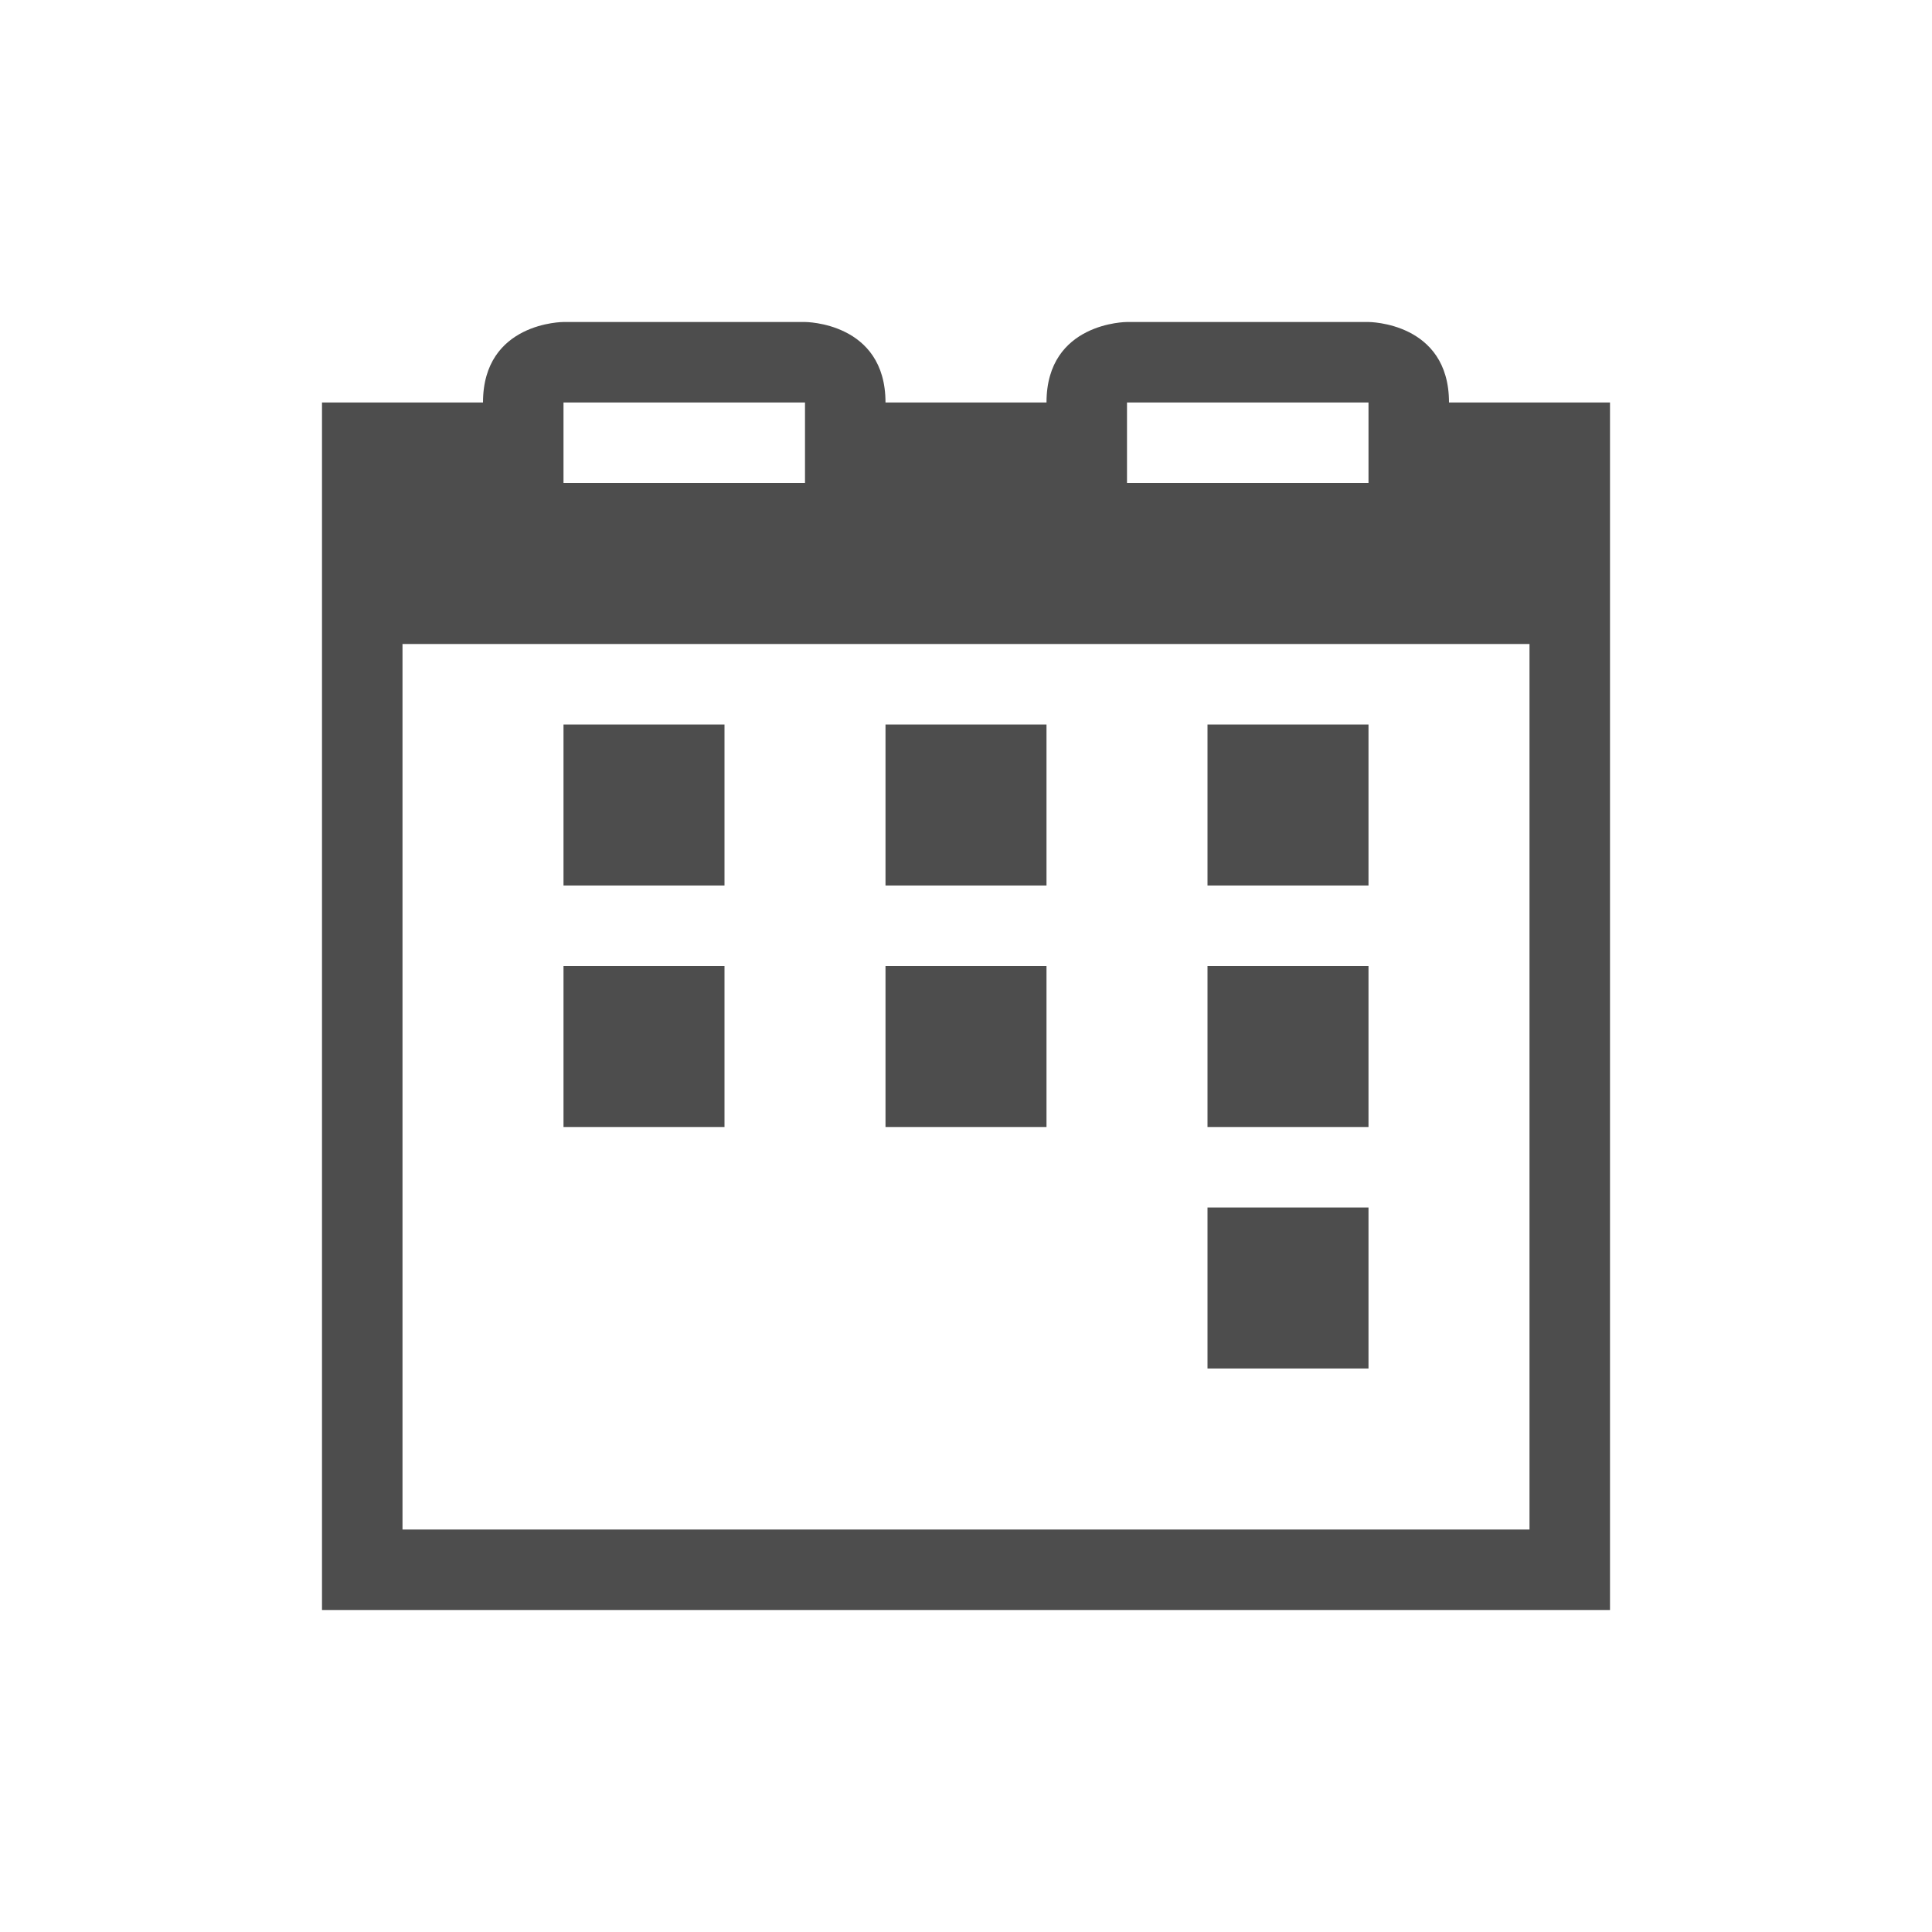
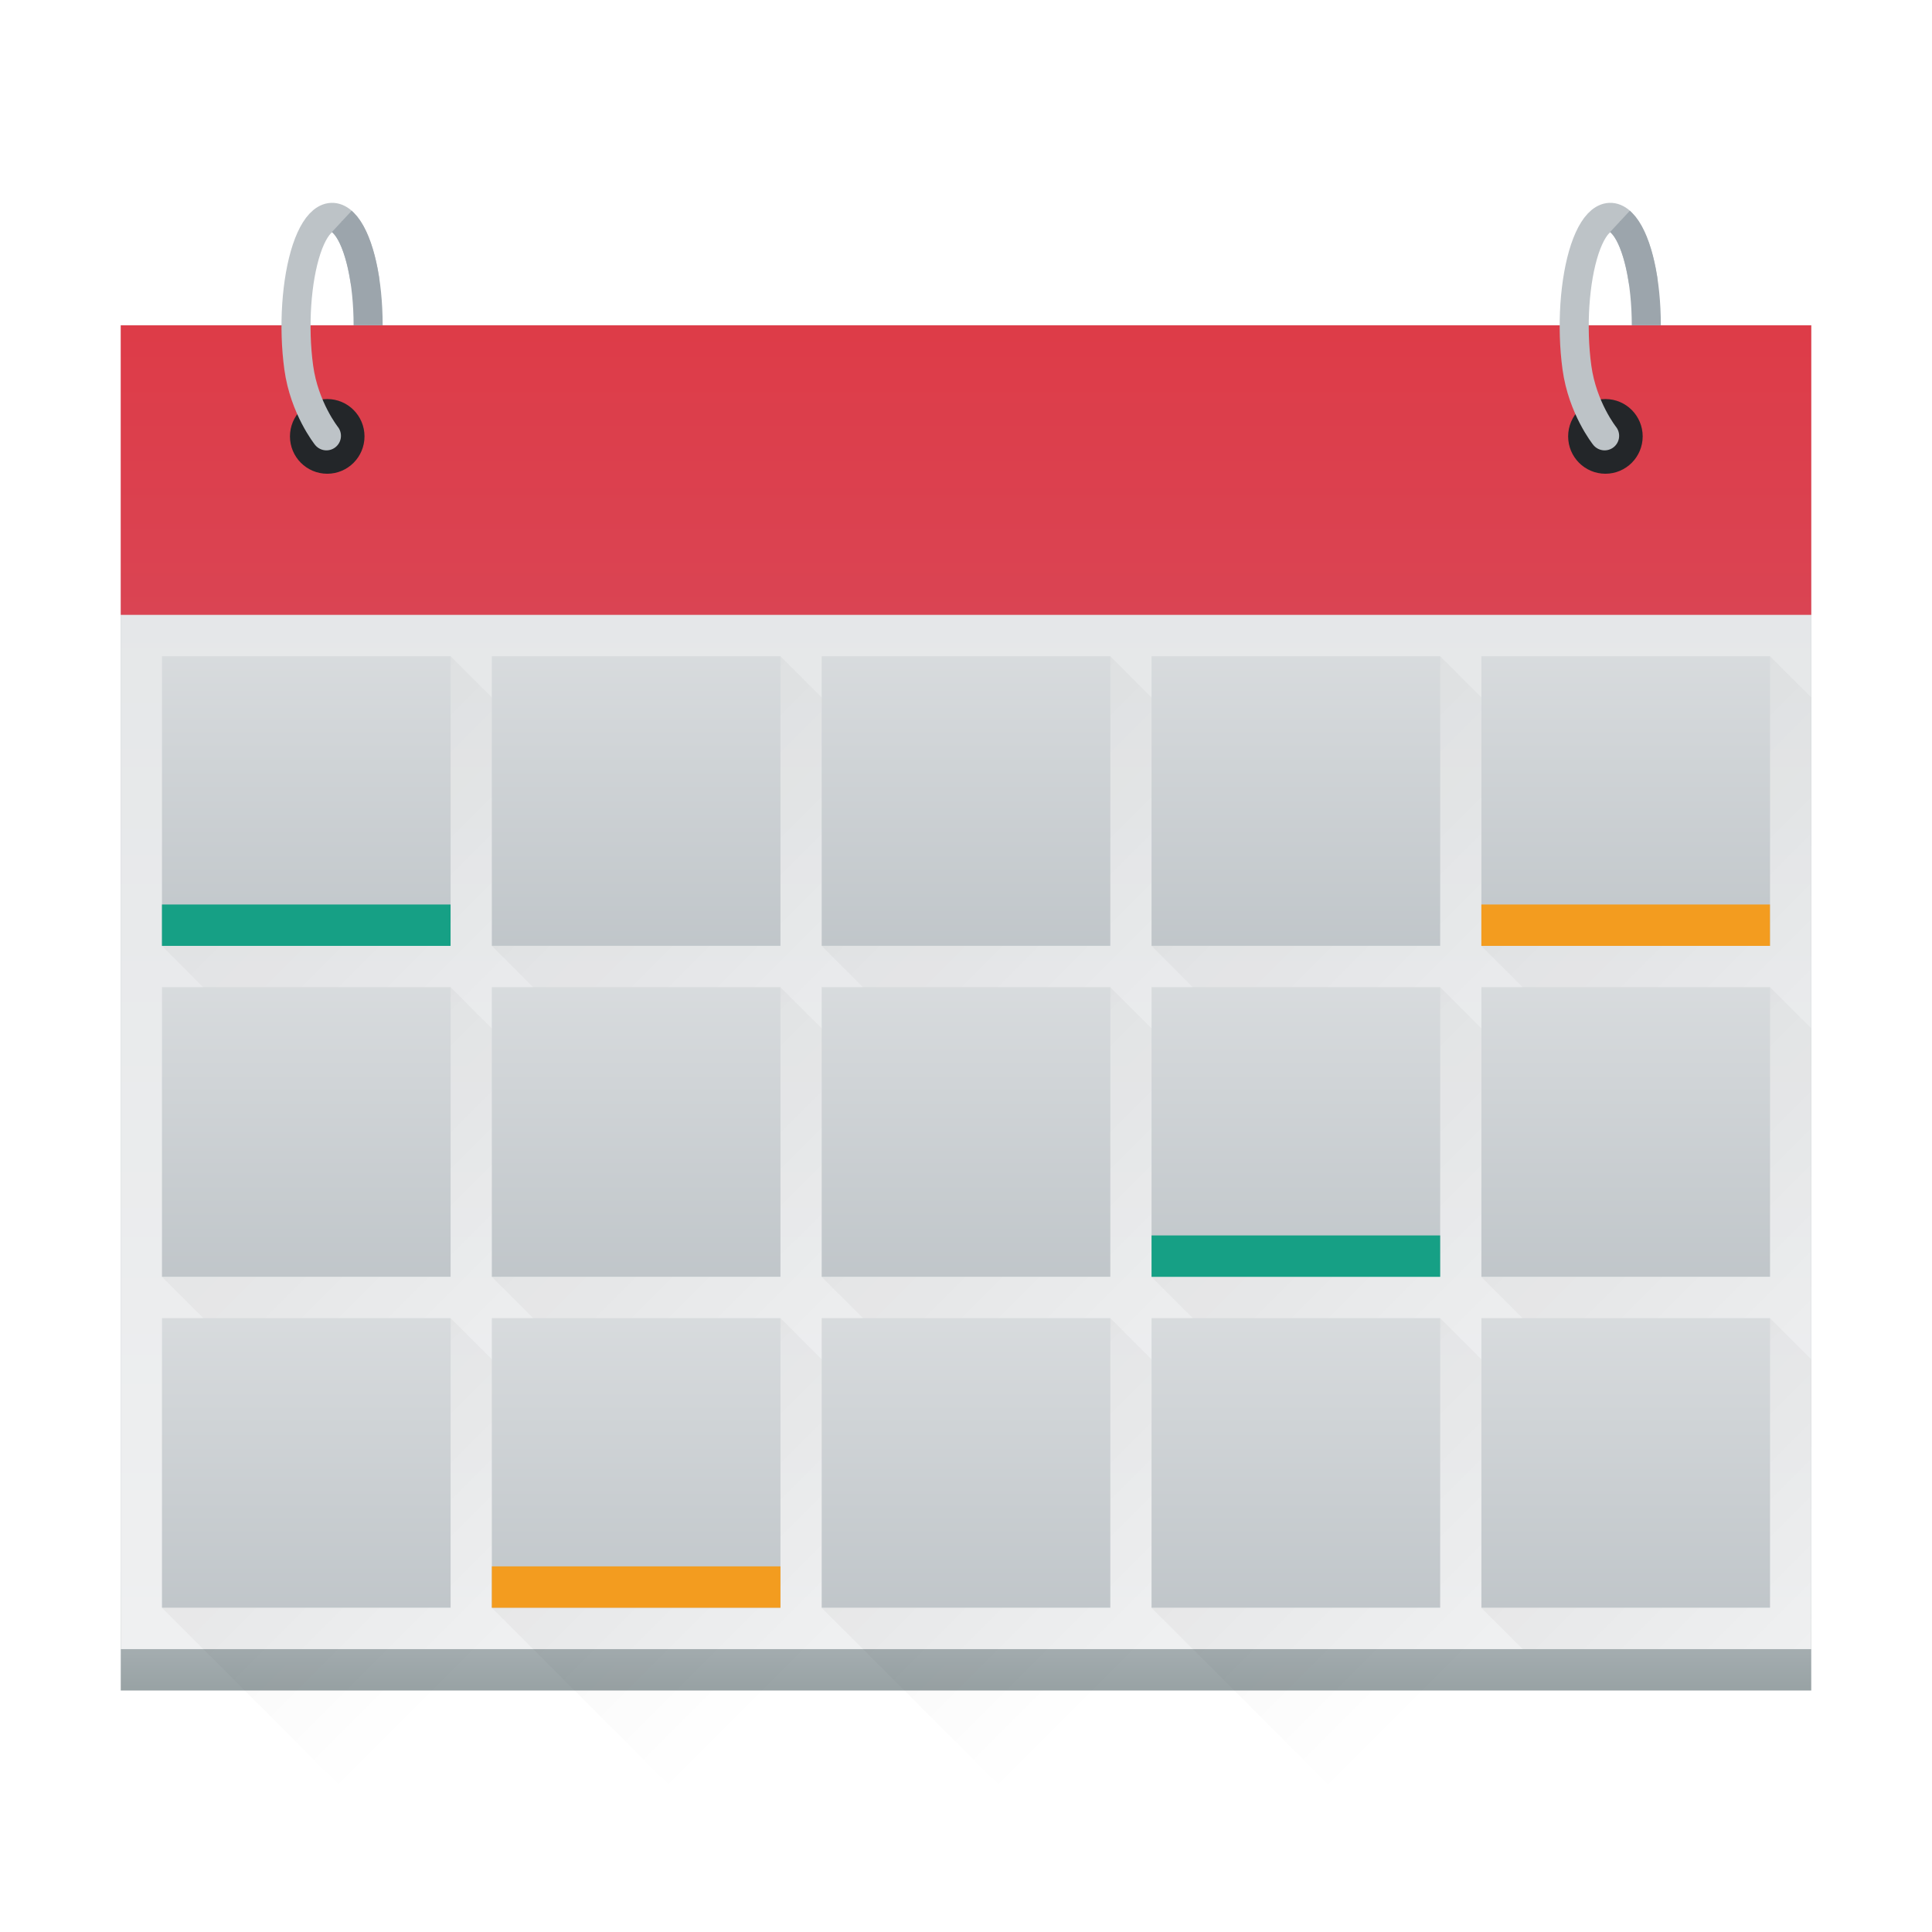
- <svg xmlns="http://www.w3.org/2000/svg" viewBox="0 0 24 24">
-   <defs id="defs3051">
-     <style type="text/css" id="current-color-scheme">
-       .ColorScheme-Text {
-         color:#4d4d4d;
-       }
-       </style>
+ <svg xmlns="http://www.w3.org/2000/svg" xmlns:xlink="http://www.w3.org/1999/xlink" viewBox="0 0 24 24">
+   <defs>
+     <linearGradient id="e">
+       <stop offset="0" stop-opacity=".677" />
+       <stop offset="1" stop-opacity="0" />
+     </linearGradient>
+     <linearGradient id="f" x1="24" x2="24" y1="292" y2="287" gradientTransform="matrix(.5122 0 0 .5139 -.03658513 -128.0318)" gradientUnits="userSpaceOnUse" xlink:href="#a" />
+     <linearGradient id="a">
+       <stop offset="0" stop-color="#7f8c8d" />
+       <stop offset="1" stop-color="#bdc3c7" />
+     </linearGradient>
+     <linearGradient id="g" x1="24" x2="24" y1="289" y2="161" gradientTransform="matrix(.5122 0 0 .5139 -.03658513 -128.0318)" gradientUnits="userSpaceOnUse" xlink:href="#b" />
+     <linearGradient id="b">
+       <stop offset="0" stop-color="#eff0f1" />
+       <stop offset="1" stop-color="#bdc3c7" />
+     </linearGradient>
+     <linearGradient id="w" x1="24" x2="24" y1="264" y2="225" gradientTransform="matrix(.5122 0 0 .5139 -.03658513 -128.0318)" gradientUnits="userSpaceOnUse" xlink:href="#c" />
+     <linearGradient id="c">
+       <stop offset="0" stop-color="#da4453" />
+       <stop offset="1" stop-color="#ed1515" />
+     </linearGradient>
+     <linearGradient id="d">
+       <stop offset="0" stop-color="#bdc3c7" />
+       <stop offset="1" stop-color="#eff0f1" />
+     </linearGradient>
+     <linearGradient id="x" x1="8" x2="8" y1="273" y2="258" gradientUnits="userSpaceOnUse" xlink:href="#d" />
+     <linearGradient id="y" x1="8" x2="8" y1="273" y2="258" gradientTransform="translate(32 .00000918)" gradientUnits="userSpaceOnUse" xlink:href="#d" />
+     <linearGradient id="z" x1="8" x2="8" y1="273" y2="258" gradientTransform="translate(8 .0000023)" gradientUnits="userSpaceOnUse" xlink:href="#d" />
+     <linearGradient id="A" x1="8" x2="8" y1="273" y2="258" gradientTransform="translate(16 .00000459)" gradientUnits="userSpaceOnUse" xlink:href="#d" />
+     <linearGradient id="B" x1="8" x2="8" y1="273" y2="258" gradientTransform="translate(24 .00000689)" gradientUnits="userSpaceOnUse" xlink:href="#d" />
+     <linearGradient id="H" x1="8" x2="8" y1="273" y2="258" gradientTransform="translate(-3.3e-7 8.000002)" gradientUnits="userSpaceOnUse" xlink:href="#d" />
+     <linearGradient id="I" x1="8" x2="8" y1="273" y2="258" gradientTransform="translate(32 8.000011)" gradientUnits="userSpaceOnUse" xlink:href="#d" />
+     <linearGradient id="J" x1="8" x2="8" y1="273" y2="258" gradientTransform="translate(8 8.000004)" gradientUnits="userSpaceOnUse" xlink:href="#d" />
+     <linearGradient id="K" x1="8" x2="8" y1="273" y2="258" gradientTransform="translate(16 8.000007)" gradientUnits="userSpaceOnUse" xlink:href="#d" />
+     <linearGradient id="L" x1="8" x2="8" y1="273" y2="258" gradientTransform="translate(24 8.000009)" gradientUnits="userSpaceOnUse" xlink:href="#d" />
+     <linearGradient id="C" x1="8" x2="8" y1="273" y2="258" gradientTransform="translate(-3.3e-7 8.000002)" gradientUnits="userSpaceOnUse" xlink:href="#d" />
+     <linearGradient id="D" x1="8" x2="8" y1="273" y2="258" gradientTransform="translate(32 8.000011)" gradientUnits="userSpaceOnUse" xlink:href="#d" />
+     <linearGradient id="E" x1="8" x2="8" y1="273" y2="258" gradientTransform="translate(8 8.000004)" gradientUnits="userSpaceOnUse" xlink:href="#d" />
+     <linearGradient id="F" x1="8" x2="8" y1="273" y2="258" gradientTransform="translate(16 8.000007)" gradientUnits="userSpaceOnUse" xlink:href="#d" />
+     <linearGradient id="G" x1="8" x2="8" y1="273" y2="258" gradientTransform="translate(24 8.000009)" gradientUnits="userSpaceOnUse" xlink:href="#d" />
+     <linearGradient id="t" x1="-7.056" x2="6.11" y1="-.903" y2="12.264" gradientUnits="userSpaceOnUse" xlink:href="#e" />
+     <linearGradient id="h" x1="-7.056" x2="6.11" y1="-.903" y2="12.264" gradientUnits="userSpaceOnUse" xlink:href="#e" />
+     <linearGradient id="i" x1="-7.056" x2="6.11" y1="-.903" y2="12.264" gradientUnits="userSpaceOnUse" xlink:href="#e" />
+     <linearGradient id="j" x1="-7.056" x2="6.11" y1="-.903" y2="12.264" gradientUnits="userSpaceOnUse" xlink:href="#e" />
+     <linearGradient id="k" x1="-7.056" x2="6.11" y1="-.903" y2="12.264" gradientTransform="translate(16.39024)" gradientUnits="userSpaceOnUse" xlink:href="#e" />
+     <linearGradient id="u" x1="-7.056" x2="6.11" y1="-.903" y2="12.264" gradientUnits="userSpaceOnUse" xlink:href="#e" />
+     <linearGradient id="l" x1="-7.056" x2="6.11" y1="-.903" y2="12.264" gradientTransform="translate(16.39024 4.111222)" gradientUnits="userSpaceOnUse" xlink:href="#e" />
+     <linearGradient id="s" x1="-7.056" x2="6.11" y1="-.903" y2="12.264" gradientUnits="userSpaceOnUse" xlink:href="#e" />
+     <linearGradient id="m" x1="-7.056" x2="6.11" y1="-.903" y2="12.264" gradientTransform="translate(16.39024 8.222442)" gradientUnits="userSpaceOnUse" xlink:href="#e" />
+     <linearGradient id="n" x1="-7.056" x2="6.11" y1="-.903" y2="12.264" gradientUnits="userSpaceOnUse" xlink:href="#e" />
+     <linearGradient id="o" x1="-7.056" x2="6.11" y1="-.903" y2="12.264" gradientUnits="userSpaceOnUse" xlink:href="#e" />
+     <linearGradient id="p" x1="-7.056" x2="6.11" y1="-.903" y2="12.264" gradientUnits="userSpaceOnUse" xlink:href="#e" />
+     <linearGradient id="q" x1="-7.056" x2="6.11" y1="-.903" y2="12.264" gradientUnits="userSpaceOnUse" xlink:href="#e" />
+     <linearGradient id="v" x1="-7.056" x2="6.11" y1="-.903" y2="12.264" gradientUnits="userSpaceOnUse" xlink:href="#e" />
+     <linearGradient id="r" x1="-7.056" x2="6.11" y1="-.903" y2="12.264" gradientUnits="userSpaceOnUse" xlink:href="#e" />
  </defs>
-   <path style="fill:currentColor;fill-opacity:1;stroke:none" d="m 7,4 c 0,0 -1,-3e-5 -1,1 l -2,0 0,3 0,11 0,1 16,0 0,-1 0,-11 0,-3 -2,0 C 18,4 17,4 17,4 l -3,0 c 0,0 -1,-3e-5 -1,1 L 11,5 C 11,4 10,4 10,4 L 7,4 Z m 0,1 3,0 0,1 -3,0 0,-1 z m 7,0 3,0 0,1 -3,0 0,-1 z M 5,8 19,8 19,19 5,19 5,8 Z m 2,1 0,2 2,0 0,-2 -2,0 z m 4,0 0,2 2,0 0,-2 -2,0 z m 4,0 0,2 2,0 0,-2 -2,0 z m -8,3 0,2 2,0 0,-2 -2,0 z m 4,0 0,2 2,0 0,-2 -2,0 z m 4,0 0,2 2,0 0,-2 -2,0 z m 0,3 0,2 2,0 0,-2 -2,0 z" class="ColorScheme-Text" />
+   <rect width="21" height="16.959" x="1.5" y="4.041" fill="url(#f)" paint-order="markers fill stroke" ry="0" />
+   <path fill="url(#g)" d="M1.5 4.041h21v16.445h-21z" paint-order="markers fill stroke" />
+   <path fill="url(#h)" d="M2.012 11.75l4.796 4.796 4.036-3.147-5.246-5.246-3.585 3.597z" opacity=".291" transform="translate(4.097561)" />
+   <path fill="url(#i)" d="M2.012 11.75l4.796 4.796 4.036-3.147-5.246-5.246-3.585 3.597z" opacity=".291" transform="translate(8.195123)" />
+   <path fill="url(#j)" d="M2.012 11.75l4.796 4.796 4.036-3.147-5.246-5.246-3.585 3.597z" opacity=".291" transform="translate(12.29268)" />
+   <path fill="url(#k)" d="M21.988 8.152L18.402 11.75 22.5 15.846V8.664z" opacity=".291" />
+   <path fill="url(#l)" d="M21.988 12.264l-3.586 3.598L22.5 19.957v-7.182z" opacity=".291" />
+   <path fill="url(#m)" d="M21.988 16.375l-3.586 3.598.514.514H22.5v-3.6z" opacity=".291" />
+   <path fill="url(#n)" d="M2.012 11.75l4.796 4.796 4.036-3.147-5.246-5.246-3.585 3.597z" opacity=".291" transform="translate(4.097561 4.111222)" />
+   <path fill="url(#o)" d="M2.012 11.75l4.796 4.796 4.036-3.147-5.246-5.246-3.585 3.597z" opacity=".291" transform="translate(0 4.111222)" />
+   <path fill="url(#p)" d="M2.012 11.75l4.796 4.796 4.036-3.147-5.246-5.246-3.585 3.597z" opacity=".291" transform="translate(0 8.222442)" />
+   <path fill="url(#q)" d="M2.012 11.75l4.796 4.796 4.036-3.147-5.246-5.246-3.585 3.597z" opacity=".291" transform="translate(4.097561 8.222442)" />
+   <path fill="url(#r)" d="M2.012 11.75l4.796 4.796 4.036-3.147-5.246-5.246-3.585 3.597z" opacity=".291" transform="translate(12.29268 8.222442)" />
+   <path fill="url(#s)" d="M2.012 11.75l4.796 4.796 4.036-3.147-5.246-5.246-3.585 3.597z" opacity=".291" transform="translate(8.195121 4.111222)" />
+   <path fill="url(#t)" d="M2.012 11.75l4.796 4.796 4.036-3.147-5.246-5.246-3.585 3.597z" opacity=".291" />
+   <path fill="url(#u)" d="M2.012 11.75l4.796 4.796 4.036-3.147-5.246-5.246-3.585 3.597z" opacity=".291" transform="translate(12.29268 4.111222)" />
+   <path fill="url(#v)" d="M2.012 11.75l4.796 4.796 4.036-3.147-5.246-5.246-3.585 3.597z" opacity=".29" transform="translate(8.195122 8.222442)" />
+   <path fill="url(#w)" d="M1.5 4.041h21v3.597h-21z" paint-order="markers fill stroke" />
+   <g stroke-dashoffset="24.945" stroke-linecap="square" stroke-linejoin="round" stroke-width=".1">
+     <path fill="url(#x)" d="M4 265h7v7h-7z" paint-order="markers fill stroke" transform="matrix(.5122 0 0 .5139 -.03658509 -128.0318)" />
+     <path fill="url(#y)" d="M36 265h7v7h-7z" paint-order="markers fill stroke" transform="matrix(.5122 0 0 .5139 -.03658509 -128.0318)" />
+     <path fill="url(#z)" d="M12 265h7v7h-7z" paint-order="markers fill stroke" transform="matrix(.5122 0 0 .5139 -.03658509 -128.0318)" />
+     <path fill="url(#A)" d="M20 265h7v7h-7z" paint-order="markers fill stroke" transform="matrix(.5122 0 0 .5139 -.03658509 -128.0318)" />
+     <path fill="url(#B)" d="M28 265h7v7h-7z" paint-order="markers fill stroke" transform="matrix(.5122 0 0 .5139 -.03658509 -128.0318)" />
+   </g>
+   <path fill="#16a085" d="M2.012 11.236h3.585v.514H2.012z" paint-order="markers fill stroke" />
+   <g stroke-dashoffset="24.945" stroke-linecap="square" stroke-linejoin="round" stroke-width=".1">
+     <path fill="url(#C)" d="M4 273h7v7h-7z" paint-order="markers fill stroke" transform="matrix(.5122 0 0 .5139 -.03658509 -128.0318)" />
+     <path fill="url(#D)" d="M36 273h7v7h-7z" paint-order="markers fill stroke" transform="matrix(.5122 0 0 .5139 -.03658509 -128.0318)" />
+     <path fill="url(#E)" d="M12 273h7v7h-7z" paint-order="markers fill stroke" transform="matrix(.5122 0 0 .5139 -.03658509 -128.0318)" />
+     <path fill="url(#F)" d="M20 273h7v7h-7z" paint-order="markers fill stroke" transform="matrix(.5122 0 0 .5139 -.03658509 -128.0318)" />
+     <path fill="url(#G)" d="M28 273h7v7h-7z" paint-order="markers fill stroke" transform="matrix(.5122 0 0 .5139 -.03658509 -128.0318)" />
+   </g>
+   <path fill="#16a085" d="M14.305 15.347h3.585v.514H14.305z" paint-order="markers fill stroke" />
+   <path fill="#f39c1f" d="M18.402 11.236h3.585v.514H18.402z" paint-order="markers fill stroke" />
+   <g stroke-dashoffset="24.945" stroke-linecap="square" stroke-linejoin="round" stroke-width=".1">
+     <path fill="url(#H)" d="M4 273h7v7h-7z" paint-order="markers fill stroke" transform="matrix(.5122 0 0 .5139 -.03658536 -123.9206)" />
+     <path fill="url(#I)" d="M36 273h7v7h-7z" paint-order="markers fill stroke" transform="matrix(.5122 0 0 .5139 -.03658536 -123.9206)" />
+     <path fill="url(#J)" d="M12 273h7v7h-7z" paint-order="markers fill stroke" transform="matrix(.5122 0 0 .5139 -.03658536 -123.9206)" />
+     <path fill="url(#K)" d="M20 273h7v7h-7z" paint-order="markers fill stroke" transform="matrix(.5122 0 0 .5139 -.03658536 -123.9206)" />
+     <path fill="url(#L)" d="M28 273h7v7h-7z" paint-order="markers fill stroke" transform="matrix(.5122 0 0 .5139 -.03658536 -123.9206)" />
+   </g>
+   <path fill="#f39c1f" d="M6.11 19.458h3.585v.514H6.11z" paint-order="markers fill stroke" />
+   <ellipse cx="5.421" cy="-4.065" fill="#2c3e50" stroke="#232629" stroke-dashoffset="24.945" stroke-linejoin="round" stroke-width=".32" paint-order="markers fill stroke" rx=".304" ry=".303" transform="rotate(90)" />
+   <path fill="none" stroke="#bdc3c7" stroke-dashoffset="24.945" stroke-linecap="round" stroke-linejoin="round" stroke-width=".361" d="M4.531 3.471c-.046-.295-.128-.535-.233-.667-.167-.21-.36-.095-.489.29-.128.386-.167.966-.098 1.471.069.505.344.849.344.849" paint-order="markers fill stroke" />
+   <path stroke="#9ca5ac" stroke-dashoffset="24.945" stroke-linejoin="round" stroke-width=".361" d="M4.573 4.041c0-.546-.108-1.028-.276-1.237-.015-.018-.037-.041-.051-.054" paint-order="markers fill stroke" />
+   <ellipse cx="5.421" cy="-19.943" fill="#2c3e50" stroke="#232629" stroke-dashoffset="24.945" stroke-linejoin="round" stroke-width=".32" paint-order="markers fill stroke" rx=".304" ry=".303" transform="rotate(90)" />
+   <path fill="none" stroke="#bdc3c7" stroke-dashoffset="24.945" stroke-linecap="round" stroke-linejoin="round" stroke-width=".361" d="M20.409 3.471c-.046-.295-.128-.535-.233-.667-.167-.21-.36-.095-.489.29-.128.386-.167.966-.098 1.471.069.505.344.849.344.849" paint-order="markers fill stroke" />
+   <path stroke="#9ca5ac" stroke-dashoffset="24.945" stroke-linejoin="round" stroke-width=".361" d="M20.451 4.041c0-.546-.108-1.028-.276-1.237-.015-.018-.037-.041-.051-.054" paint-order="markers fill stroke" />
</svg>
